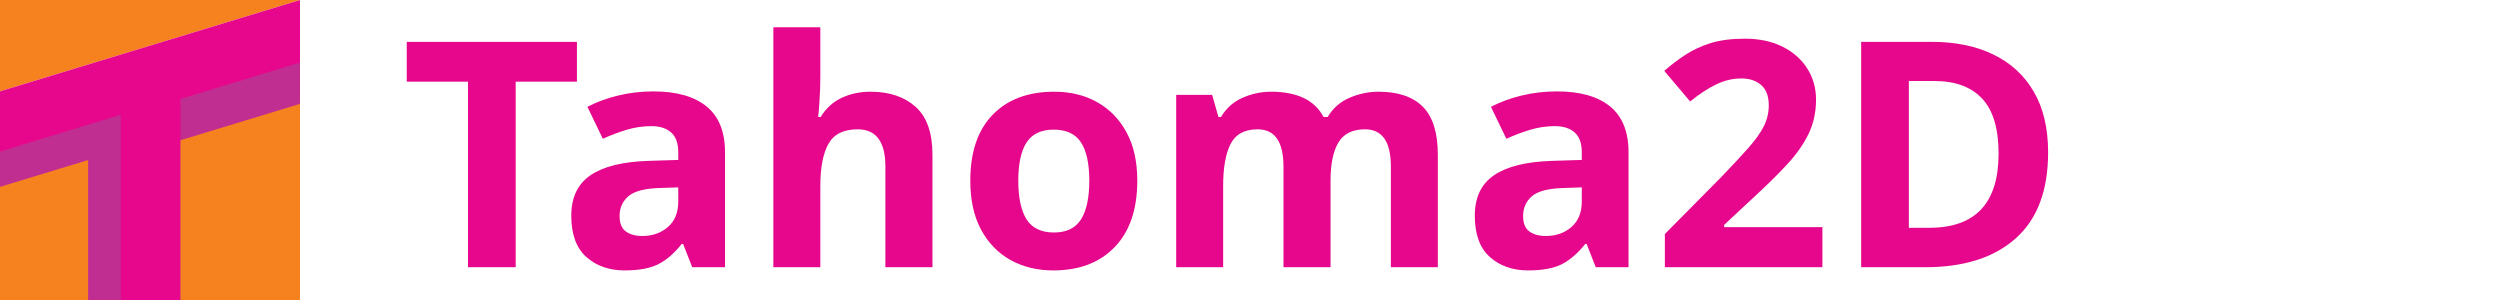
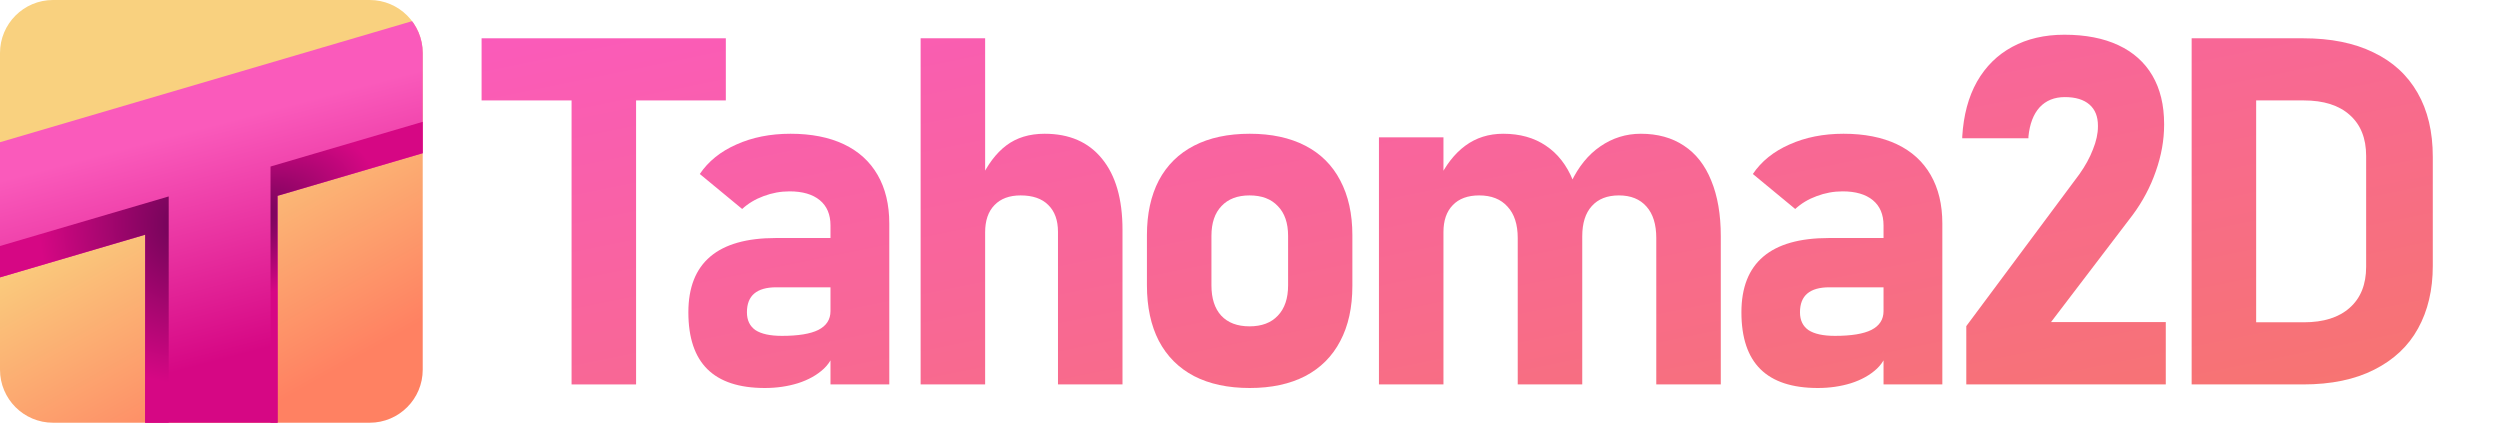
- <svg xmlns="http://www.w3.org/2000/svg" width="200px" height="24px" version="1.1" xml:space="preserve" style="fill-rule:evenodd;clip-rule:evenodd;stroke-linejoin:round;stroke-miterlimit:2;">
-   <g transform="matrix(0.526164,0,0,0.526164,32.0385,21.3785)">
-     <text x="0px" y="0px" style="font-family:'Tahoma-Bold', 'Tahoma', sans-serif;font-weight:700;font-size:48px;fill:rgb(230,7,140);">Tahoma2D</text>
-   </g>
-   <g transform="matrix(0.109103,0,0,0.109103,0.089336,6.11665)">
-     <g transform="matrix(1,0,0,1,85.0487,7.10543e-15)">
-       <path d="M47.435,51.382C47.82,54.197 45.548,62.495 44.913,68.426C44.52,72.089 40.672,78.525 41.194,83.555C41.916,90.518 45.494,92.236 50.175,94.714C53.894,96.683 58.732,98.018 62.374,98.03C65.198,98.04 70.912,95.834 73.271,93.638C75.629,91.443 77.332,87.99 78.15,84.693C79.017,81.196 78.887,71.75 76.361,67.453C73.96,63.368 74.355,59.565 74.084,56.556C73.983,55.432 73.566,50.121 74.649,49.804C76.411,49.289 83.027,48.192 85.656,48.266C88.556,48.347 92.009,49.993 95.252,49.892C98.748,49.784 103.411,48.726 106.637,47.615C109.504,46.627 112.302,44.85 114.606,43.224C116.769,41.697 121.437,40.405 122.413,38.344C123.043,37.015 125.669,32.611 125.63,28.891C125.609,26.849 124.247,27.254 121.501,26.994C120.286,26.88 116.41,32.321 114.606,33.465C112.085,35.064 109.076,36.393 107.45,36.555C105.823,36.718 104.305,36.149 104.848,34.441C105.39,32.733 117.794,21.996 118.997,20.942C121.52,18.731 122.456,9.46 118.847,9.038C115.864,8.689 111.902,19.291 107.612,18.339C106.077,17.999 101.242,29.02 99.155,30.538C97.174,31.978 94.493,33.953 92.649,33.953C90.806,33.953 87.987,31.92 88.095,30.538C88.204,29.155 93.164,27.041 93.3,25.658C93.435,24.276 94.384,20.725 92.812,20.454C91.24,20.183 84.973,22.634 83.867,24.032C82.321,25.984 80.319,36.93 78.638,39.153C77.275,40.955 74.599,43.111 72.783,42.569C70.967,42.026 70.276,37.057 67.741,35.9C64.949,34.626 57.088,33.786 53.591,34.599C50.094,35.412 51.043,41.448 48.36,42.179C47.797,42.333 41.27,40.23 39.929,39.316C38.14,38.096 36.943,29.094 36.225,26.861C35.494,24.584 36.876,20.599 35.737,19.054C34.599,17.509 27.55,12.474 23.539,13.849C19.246,15.321 26.289,20.756 26.792,21.981C28.229,25.478 28.581,26.264 28.744,27.999C28.883,29.484 21.125,27.095 19.636,27.186C18.823,27.235 9.224,22.901 8.309,17.324C7.578,12.866 7.834,5.746 1.662,6.005C0.036,6.074 -0.336,17.018 -0.94,18.529C-1.591,20.155 -1.455,26.01 0.036,28.45C1.527,30.89 5.22,31.836 8.005,33.167C11.638,34.901 20.744,38.492 20.124,39.059C18.136,40.873 9.159,37.097 4.851,35.326C1.755,34.053 -1.084,34.306 -1.753,34.793C-3.352,35.959 1.581,42.152 5.939,43.514C8.749,44.392 23.133,52.26 26.304,51.745C29.474,51.23 38.61,49.255 41.05,48.767C42.922,48.392 47.148,49.292 47.435,51.382Z" style="fill:rgb(245,130,31);" />
+ <svg xmlns="http://www.w3.org/2000/svg" xmlns:xlink="http://www.w3.org/1999/xlink" width="3028" height="512" viewBox="0 0 3028 512" version="1.1" id="svg5">
+   <defs id="defs2">
+     <linearGradient id="linearGradient55868">
+       <stop style="stop-color:#fa5abb;stop-opacity:1;" offset="0" id="stop55864" />
+       <stop style="stop-color:#f48839;stop-opacity:1;" offset="1" id="stop55866" />
+     </linearGradient>
+     <linearGradient id="linearGradient136543">
+       <stop style="stop-color:#6a0456;stop-opacity:1;" offset="0" id="stop136539" />
+       <stop style="stop-color:#d60784;stop-opacity:1;" offset="1" id="stop136541" />
+     </linearGradient>
+     <linearGradient id="linearGradient103120">
+       <stop style="stop-color:#6a0456;stop-opacity:1;" offset="0" id="stop103118" />
+       <stop style="stop-color:#d60784;stop-opacity:1;" offset="1" id="stop103116" />
+     </linearGradient>
+     <linearGradient id="linearGradient64554">
+       <stop style="stop-color:#d60784;stop-opacity:1;" offset="0" id="stop64550" />
+       <stop style="stop-color:#fa5abb;stop-opacity:1;" offset="1" id="stop64552" />
+     </linearGradient>
+     <linearGradient id="linearGradient10274">
+       <stop style="stop-color:#f9d17f;stop-opacity:1;" offset="0" id="stop10270" />
+       <stop style="stop-color:#ff8162;stop-opacity:1;" offset="1" id="stop10272" />
+     </linearGradient>
+     <clipPath clipPathUnits="userSpaceOnUse" id="clipPath1566">
+       <rect style="display:inline;fill:#ff2a2a;fill-opacity:1;fill-rule:evenodd;stroke:none;stroke-width:1.057;stroke-miterlimit:4;stroke-dasharray:none;stroke-opacity:1" id="rect1568" width="512" height="512" x="7.6293945e-06" y="0" ry="64.232" clip-path="none" />
+     </clipPath>
+     <linearGradient xlink:href="#linearGradient55868" id="linearGradient4760" gradientUnits="userSpaceOnUse" gradientTransform="matrix(1.244668,0,0,1.244668,445.0209,-72.88149)" x1="1815.025" y1="-143.903" x2="2064.45" y2="1076.003" />
+     <linearGradient xlink:href="#linearGradient55868" id="linearGradient4762" gradientUnits="userSpaceOnUse" gradientTransform="matrix(1.244668,0,0,1.244668,445.0209,-72.88149)" x1="1815.025" y1="-143.903" x2="2064.45" y2="1076.003" />
+     <linearGradient xlink:href="#linearGradient55868" id="linearGradient4764" gradientUnits="userSpaceOnUse" gradientTransform="matrix(1.244668,0,0,1.244668,445.0209,-72.88149)" x1="1815.025" y1="-143.903" x2="2064.45" y2="1076.003" />
+     <linearGradient xlink:href="#linearGradient55868" id="linearGradient4766" gradientUnits="userSpaceOnUse" gradientTransform="matrix(1.244668,0,0,1.244668,445.0209,-72.88149)" x1="1815.025" y1="-143.903" x2="2064.45" y2="1076.003" />
+     <linearGradient xlink:href="#linearGradient55868" id="linearGradient4768" gradientUnits="userSpaceOnUse" gradientTransform="matrix(1.244668,0,0,1.244668,445.0209,-72.88149)" x1="1815.025" y1="-143.903" x2="2064.45" y2="1076.003" />
+     <linearGradient xlink:href="#linearGradient55868" id="linearGradient4770" gradientUnits="userSpaceOnUse" gradientTransform="matrix(1.244668,0,0,1.244668,445.0209,-72.88149)" x1="1815.025" y1="-143.903" x2="2064.45" y2="1076.003" />
+     <linearGradient xlink:href="#linearGradient55868" id="linearGradient4772" gradientUnits="userSpaceOnUse" gradientTransform="matrix(1.244668,0,0,1.244668,445.0209,-72.88149)" x1="1815.025" y1="-143.903" x2="2064.45" y2="1076.003" />
+     <linearGradient xlink:href="#linearGradient55868" id="linearGradient4774" gradientUnits="userSpaceOnUse" gradientTransform="matrix(1.244668,0,0,1.244668,445.0209,-72.88149)" x1="1815.025" y1="-143.903" x2="2064.45" y2="1076.003" />
+     <linearGradient xlink:href="#linearGradient55868" id="linearGradient4776" gradientUnits="userSpaceOnUse" gradientTransform="matrix(1.244668,0,0,1.244668,445.0209,-72.88149)" x1="1815.025" y1="-143.903" x2="2064.45" y2="1076.003" />
+     <linearGradient xlink:href="#linearGradient10274" id="linearGradient4808" gradientUnits="userSpaceOnUse" x1="223.347" y1="178.962" x2="383.61" y2="461.583" spreadMethod="pad" />
+     <linearGradient xlink:href="#linearGradient64554" id="linearGradient4810" gradientUnits="userSpaceOnUse" x1="296.094" y1="428.856" x2="225.346" y2="159.839" />
+     <radialGradient xlink:href="#linearGradient136543" id="radialGradient4812" gradientUnits="userSpaceOnUse" gradientTransform="matrix(-0.00697344,2.01482,-1.855445,-0.00642185,739.4563,-160.7951)" cx="214.646" cy="275.267" fx="214.646" fy="275.267" r="97.074" />
+     <radialGradient xlink:href="#linearGradient103120" id="radialGradient4814" gradientUnits="userSpaceOnUse" gradientTransform="matrix(0.4269834,0.9041045,-1.627369,0.768561,754.6823,-363.6358)" cx="376.663" cy="378.45" fx="376.663" fy="378.45" r="90.96" />
+   </defs>
+   <g id="g31125" style="display:inline" transform="translate(-714.0001)">
+     <g aria-label="Tahoma2D" transform="translate(3.2590779e-5)" id="text3168" style="font-size:590.509px;font-family:Bahnschrift;-inkscape-font-specification:'Bahnschrift, @wght=700,wdth=97.0';font-variation-settings:'wdth' 97, 'wght' 700;letter-spacing:-37.302px;fill:url(#linearGradient4776);stroke-width:3.076">
+       <path d="m 1406.286,80.693 h 78.139 V 465.619 H 1406.286 Z M 1297.296,46.381 h 295.831 v 75.255 h -295.831 z" id="path541951" style="fill:url(#linearGradient4760)" />
+       <path d="m 1719.887,273.012 q 0,-19.895 -12.975,-30.563 -12.975,-10.668 -36.618,-10.668 -16.147,0 -31.428,5.767 -14.993,5.478 -25.95,15.57 l -51.324,-42.385 q 15.57,-23.067 44.404,-35.753 28.833,-12.975 65.452,-12.975 37.772,0 64.587,12.687 26.815,12.687 40.944,37.195 14.128,24.508 14.128,58.82 v 194.914 h -71.219 z m -79.58,196.932 q -46.422,0 -69.489,-22.778 -23.067,-22.778 -23.067,-68.912 0,-44.98 26.527,-67.47 26.527,-22.49 79.292,-22.49 h 68.624 l 4.037,59.685 h -72.084 q -17.588,0 -26.527,7.497 -8.938,7.497 -8.938,22.778 0,14.417 10.38,21.625 10.668,6.92 32.005,6.92 29.698,0 44.115,-7.208 14.705,-7.497 14.705,-22.778 l 5.767,41.232 q -1.442,16.723 -13.84,28.545 -12.398,11.533 -31.428,17.588 -18.742,5.767 -40.078,5.767 z" id="path541953" style="fill:url(#linearGradient4762)" />
+       <path d="m 1829.059,46.381 h 78.139 V 465.619 h -78.139 z m 166.369,234.416 q 0,-21.048 -11.822,-32.582 -11.533,-11.533 -33.447,-11.533 -20.472,0 -31.717,11.822 -11.245,11.533 -11.245,32.87 l -6.055,-62.857 q 12.975,-28.257 31.717,-42.385 18.742,-14.128 46.422,-14.128 44.98,0 69.489,30.275 24.797,30.275 24.797,85.924 v 187.417 h -78.139 z" id="path541955" style="fill:url(#linearGradient4764)" />
+       <path d="m 2227.719,469.944 q -39.502,0 -67.47,-14.417 -27.968,-14.705 -42.673,-42.673 -14.417,-27.968 -14.417,-67.47 v -60.55 q 0,-38.637 14.417,-66.317 14.705,-27.68 42.673,-42.097 27.968,-14.417 67.47,-14.417 39.214,0 67.182,14.417 27.968,14.417 42.385,42.097 14.705,27.68 14.705,66.317 v 61.415 q 0,39.213 -14.705,66.894 -14.417,27.68 -42.385,42.385 -27.968,14.417 -67.182,14.417 z m -0.288,-74.679 q 22.202,0 34.312,-12.975 12.398,-12.975 12.398,-36.618 v -59.974 q 0,-23.355 -12.398,-36.042 -12.11,-12.975 -34.312,-12.975 -21.913,0 -34.023,12.975 -12.11,12.687 -12.11,36.042 v 59.974 q 0,23.643 11.822,36.618 12.11,12.975 34.312,12.975 z" id="path541957" style="fill:url(#linearGradient4766)" />
+       <path d="m 2720.087,288.293 q 0,-24.797 -11.822,-38.06 -11.822,-13.552 -33.447,-13.552 -21.337,0 -32.87,12.975 -11.533,12.687 -11.533,36.618 l -13.552,-65.452 q 13.552,-28.545 35.465,-43.538 22.202,-15.282 49.017,-15.282 30.563,0 52.188,14.417 21.913,14.417 33.158,42.385 11.533,27.968 11.533,67.182 v 179.632 h -78.139 z M 2384.177,166.328 h 78.139 v 299.291 h -78.139 z m 168.099,121.965 q 0,-24.797 -12.398,-38.06 -12.11,-13.552 -34.312,-13.552 -20.76,0 -32.005,11.822 -11.245,11.533 -11.245,32.582 l -6.055,-62.857 q 12.975,-27.392 32.582,-41.808 19.607,-14.417 45.845,-14.417 30.275,0 51.612,14.417 21.625,14.417 32.87,42.097 11.245,27.68 11.245,66.605 v 180.497 h -78.139 z" id="path541959" style="fill:url(#linearGradient4768)" />
+       <path d="m 2995.34,273.012 q 0,-19.895 -12.975,-30.563 -12.975,-10.668 -36.618,-10.668 -16.147,0 -31.428,5.767 -14.993,5.478 -25.95,15.57 l -51.324,-42.385 q 15.57,-23.067 44.404,-35.753 28.833,-12.975 65.452,-12.975 37.772,0 64.587,12.687 26.815,12.687 40.944,37.195 14.128,24.508 14.128,58.82 v 194.914 h -71.219 z m -79.58,196.932 q -46.422,0 -69.489,-22.778 -23.067,-22.778 -23.067,-68.912 0,-44.98 26.527,-67.47 26.527,-22.49 79.292,-22.49 h 68.624 l 4.037,59.685 h -72.084 q -17.588,0 -26.527,7.497 -8.938,7.497 -8.938,22.778 0,14.417 10.38,21.625 10.668,6.92 32.005,6.92 29.698,0 44.115,-7.208 14.705,-7.497 14.705,-22.778 l 5.767,41.232 q -1.442,16.723 -13.84,28.545 -12.398,11.533 -31.428,17.588 -18.742,5.767 -40.078,5.767 z" id="path541961" style="fill:url(#linearGradient4770)" />
+       <path d="m 3095.573,394.977 136.959,-183.957 q 10.668,-14.993 16.435,-29.987 6.055,-14.993 6.055,-27.68 v -1.153 q 0,-16.723 -10.38,-25.662 -10.38,-8.938 -29.698,-8.938 -19.03,0 -30.564,12.398 -11.245,12.398 -13.552,35.465 v 2.018 h -80.157 v -2.018 q 2.307,-38.925 17.877,-66.605 15.858,-27.68 42.673,-42.097 27.103,-14.705 63.145,-14.705 38.349,0 65.452,12.687 27.104,12.687 41.232,36.907 14.128,24.22 14.128,58.532 v 1.153 q 0,27.68 -10.092,56.225 -9.803,28.257 -27.968,52.765 l -98.899,129.75 h 138.977 v 75.544 h -241.624 z" id="path541963" style="fill:url(#linearGradient4772)" />
+       <path d="m 3409.463,390.364 h 94.862 q 36.042,0 55.649,-17.588 19.895,-17.588 19.895,-49.594 V 188.818 q 0,-32.005 -19.895,-49.594 -19.607,-17.588 -55.649,-17.588 h -94.862 V 46.381 h 94.285 q 49.882,0 84.77,17.012 35.177,16.723 53.63,49.017 18.453,32.005 18.453,77.562 v 132.057 q 0,43.538 -17.877,75.832 -17.588,32.005 -53.054,49.882 -35.177,17.877 -86.212,17.877 h -93.997 z M 3368.519,46.381 h 78.139 V 465.619 h -78.139 z" id="path541965" style="fill:url(#linearGradient4774)" />
    </g>
-     <g transform="matrix(1.71856,0,0,1.71856,-0.818826,-56.0633)">
-       <path d="M0,0L128,0L0,38.959L0,0Z" style="fill:rgb(245,130,31);" />
-     </g>
-     <g transform="matrix(1.27893,0,0,1.27893,-28.538,-100.081)">
-       <path d="M21.674,206.418L21.674,86.769L193.674,34.418L193.674,206.418L21.674,206.418Z" style="fill:rgb(230,7,140);" />
-     </g>
-     <g transform="matrix(0.10741,0,0,0.10741,-0.818826,-56.0633)">
-       <path d="M824,2048L0,2048L0,1034.47C274.667,950.874 549.333,867.274 824,783.674L824,2048Z" style="fill:rgb(192,46,145);" />
-     </g>
-     <g transform="matrix(0.10741,0,0,0.10741,-0.818826,-56.0633)">
-       <path d="M2048,2048L1232,2048L1232,675.511C1504,592.723 1776,509.934 2048,427.146L2048,2048Z" style="fill:rgb(192,46,145);" />
-     </g>
-     <g transform="matrix(0.10741,0,0,0.10741,-0.818826,-56.0633)">
-       <path d="M601.6,2048L0,2048L0,1275.58C200.533,1214.55 401.067,1153.51 601.6,1092.47L601.6,2048Z" style="fill:rgb(245,130,31);" />
-     </g>
-     <g transform="matrix(0.10741,0,0,0.10741,-0.818826,-56.0633)">
-       <path d="M2048,708.983L2048,2048L1232,2048L1232,957.348L2048,708.983Z" style="fill:rgb(245,130,31);" />
+     <g id="use6549" style="display:inline" clip-path="url(#clipPath1566)" transform="translate(714.0001)">
+       <rect style="fill:url(#linearGradient4808);fill-opacity:1" id="rect4798" width="512" height="512" x="0" y="0" />
+       <path id="path4800" style="display:inline;fill:url(#linearGradient4810);fill-opacity:1;fill-rule:evenodd;stroke-width:1.057" d="M 512,21.844 0,172.25 V 335.947 L 175.807,284.303 V 512 H 336.193 V 237.186 L 512,185.541 Z" />
+       <path id="path4802" style="font-variation-settings:normal;display:inline;opacity:1;vector-effect:none;fill:url(#radialGradient4812);fill-opacity:1;fill-rule:evenodd;stroke-width:1.057;stroke-linecap:butt;stroke-linejoin:miter;stroke-miterlimit:4;stroke-dasharray:none;stroke-dashoffset:0;stroke-opacity:1;-inkscape-stroke:none;stop-color:#000000;stop-opacity:1" d="M 204.336,237.922 0,297.947 v 38 L 175.807,284.303 V 512 h 28.529 z" />
+       <path id="path4804" style="font-variation-settings:normal;display:inline;opacity:1;vector-effect:none;fill:url(#radialGradient4814);fill-opacity:1;fill-rule:evenodd;stroke-width:1.057;stroke-linecap:butt;stroke-linejoin:miter;stroke-miterlimit:4;stroke-dasharray:none;stroke-dashoffset:0;stroke-opacity:1;-inkscape-stroke:none;stop-color:#000000;stop-opacity:1" d="M 512,147.541 327.664,201.691 V 512 h 8.529 V 237.186 L 512,185.541 Z" />
    </g>
  </g>
</svg>
